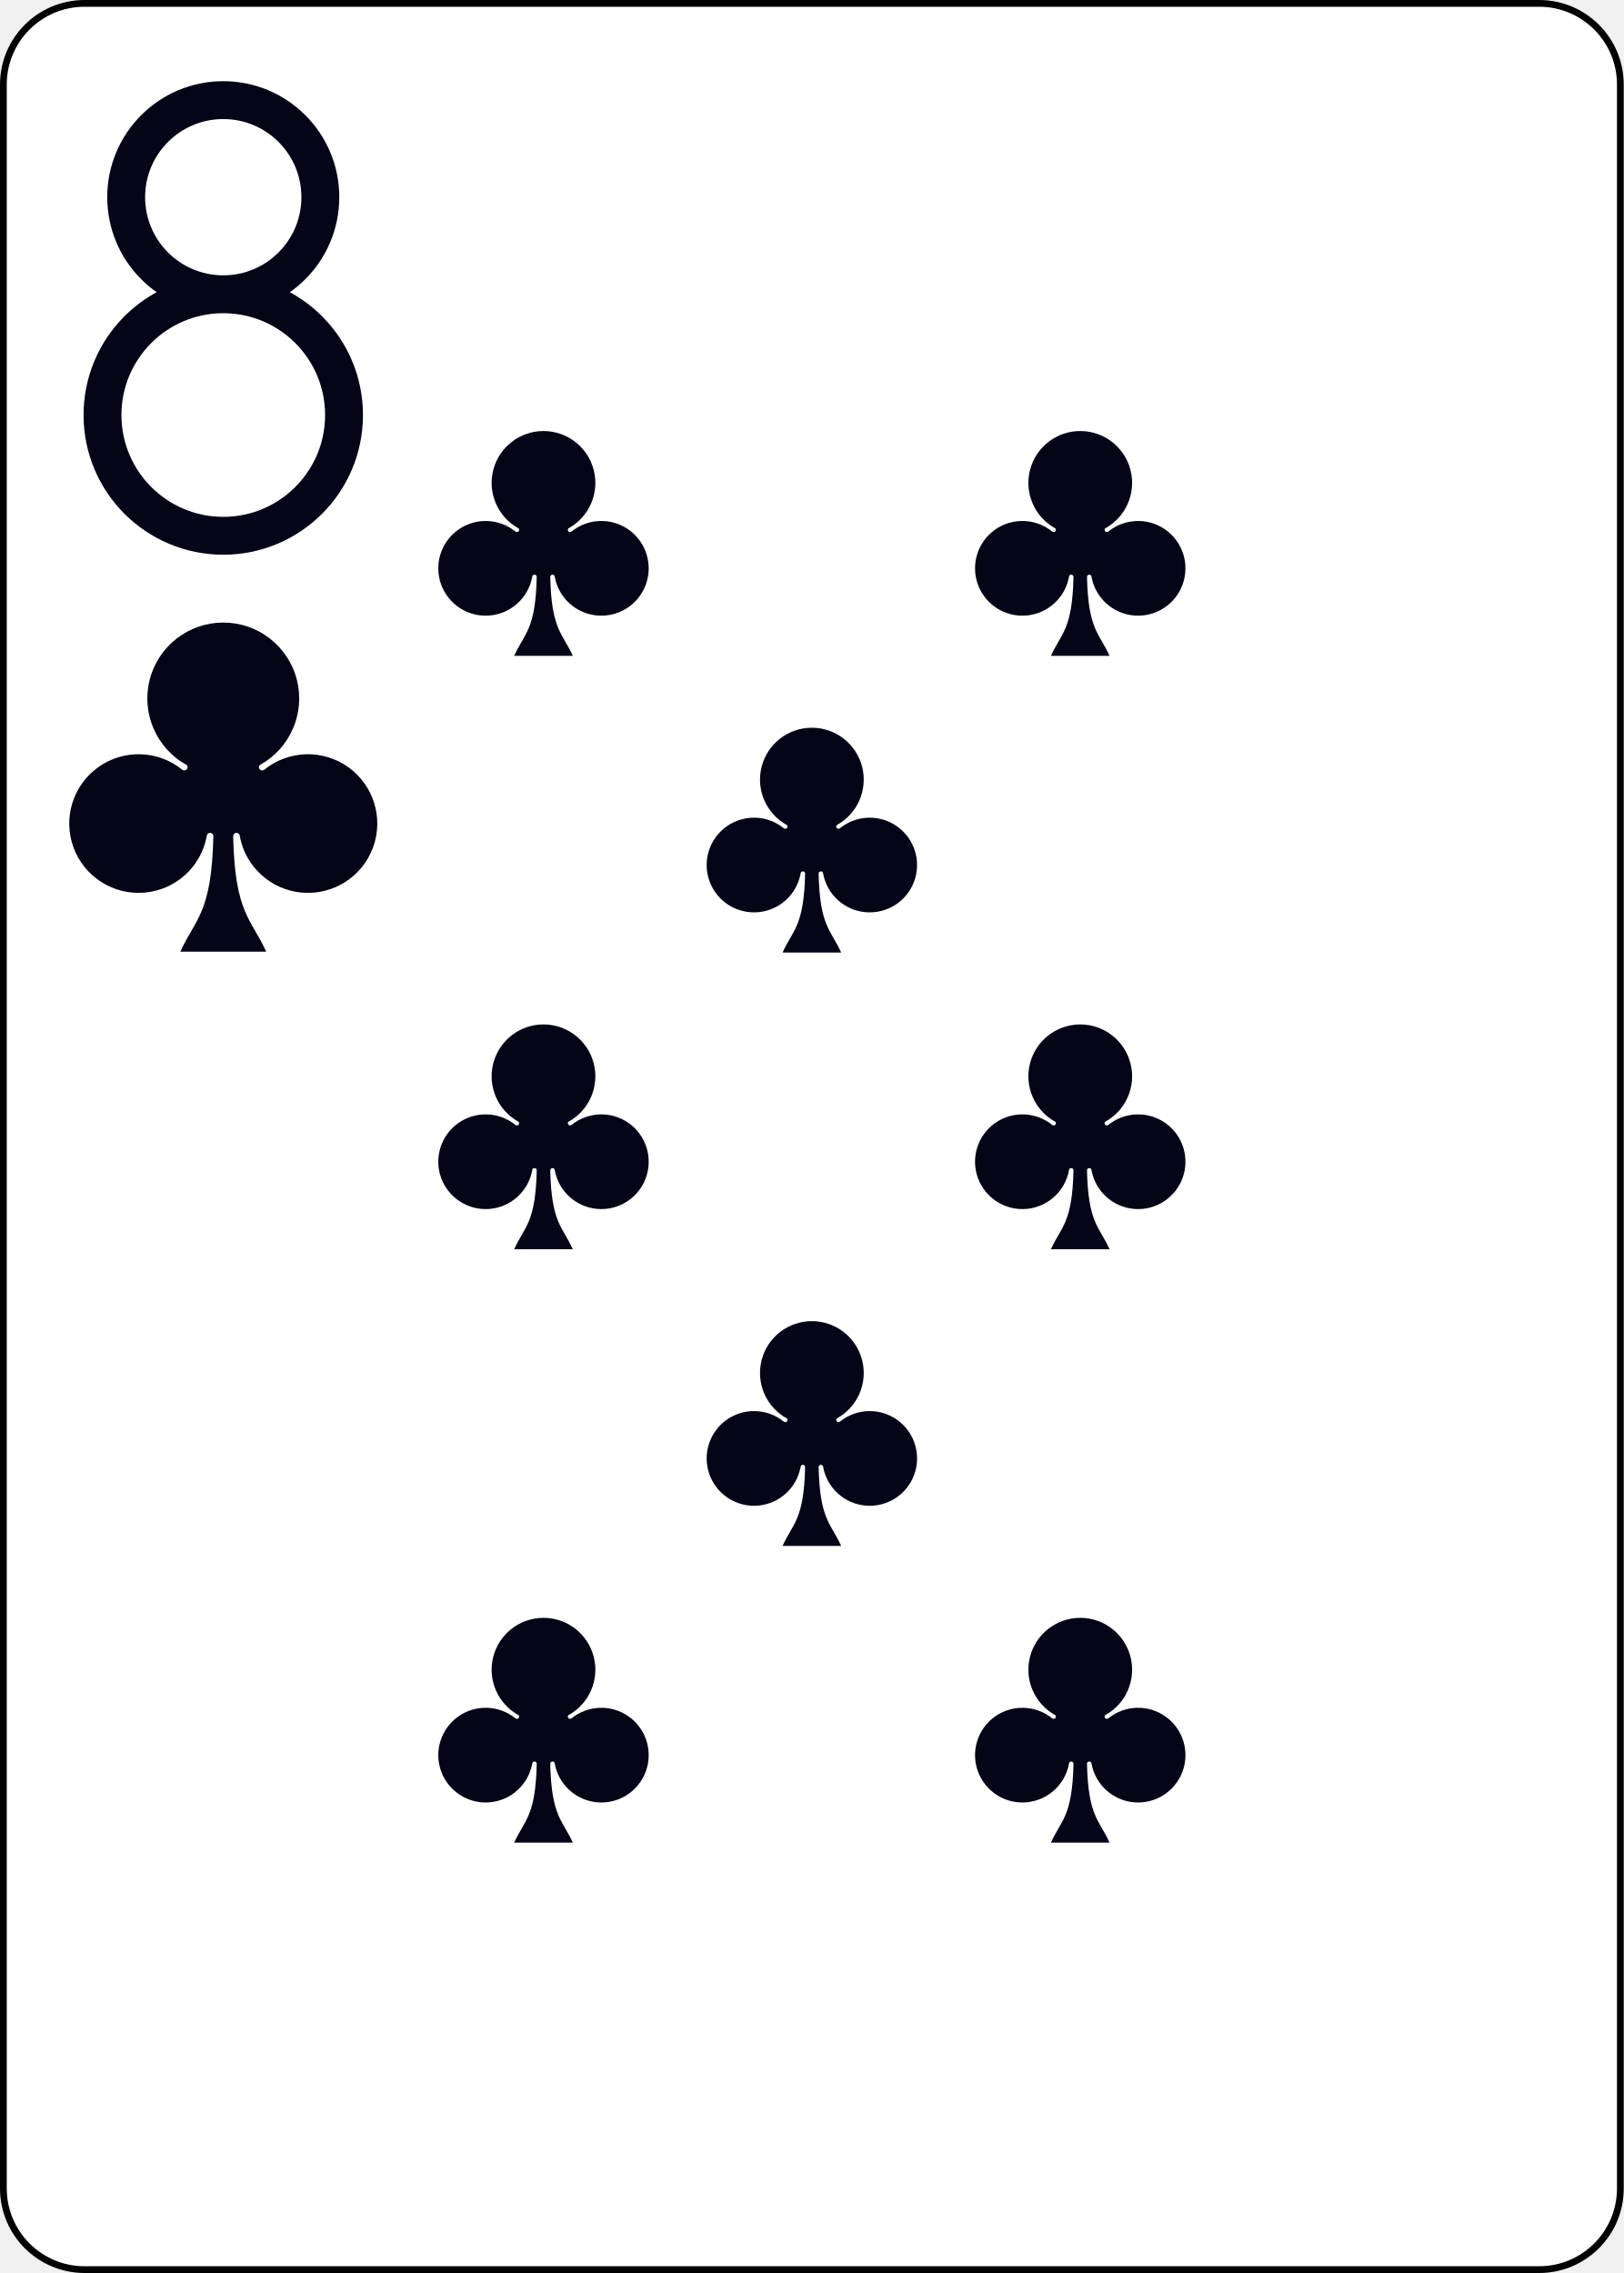
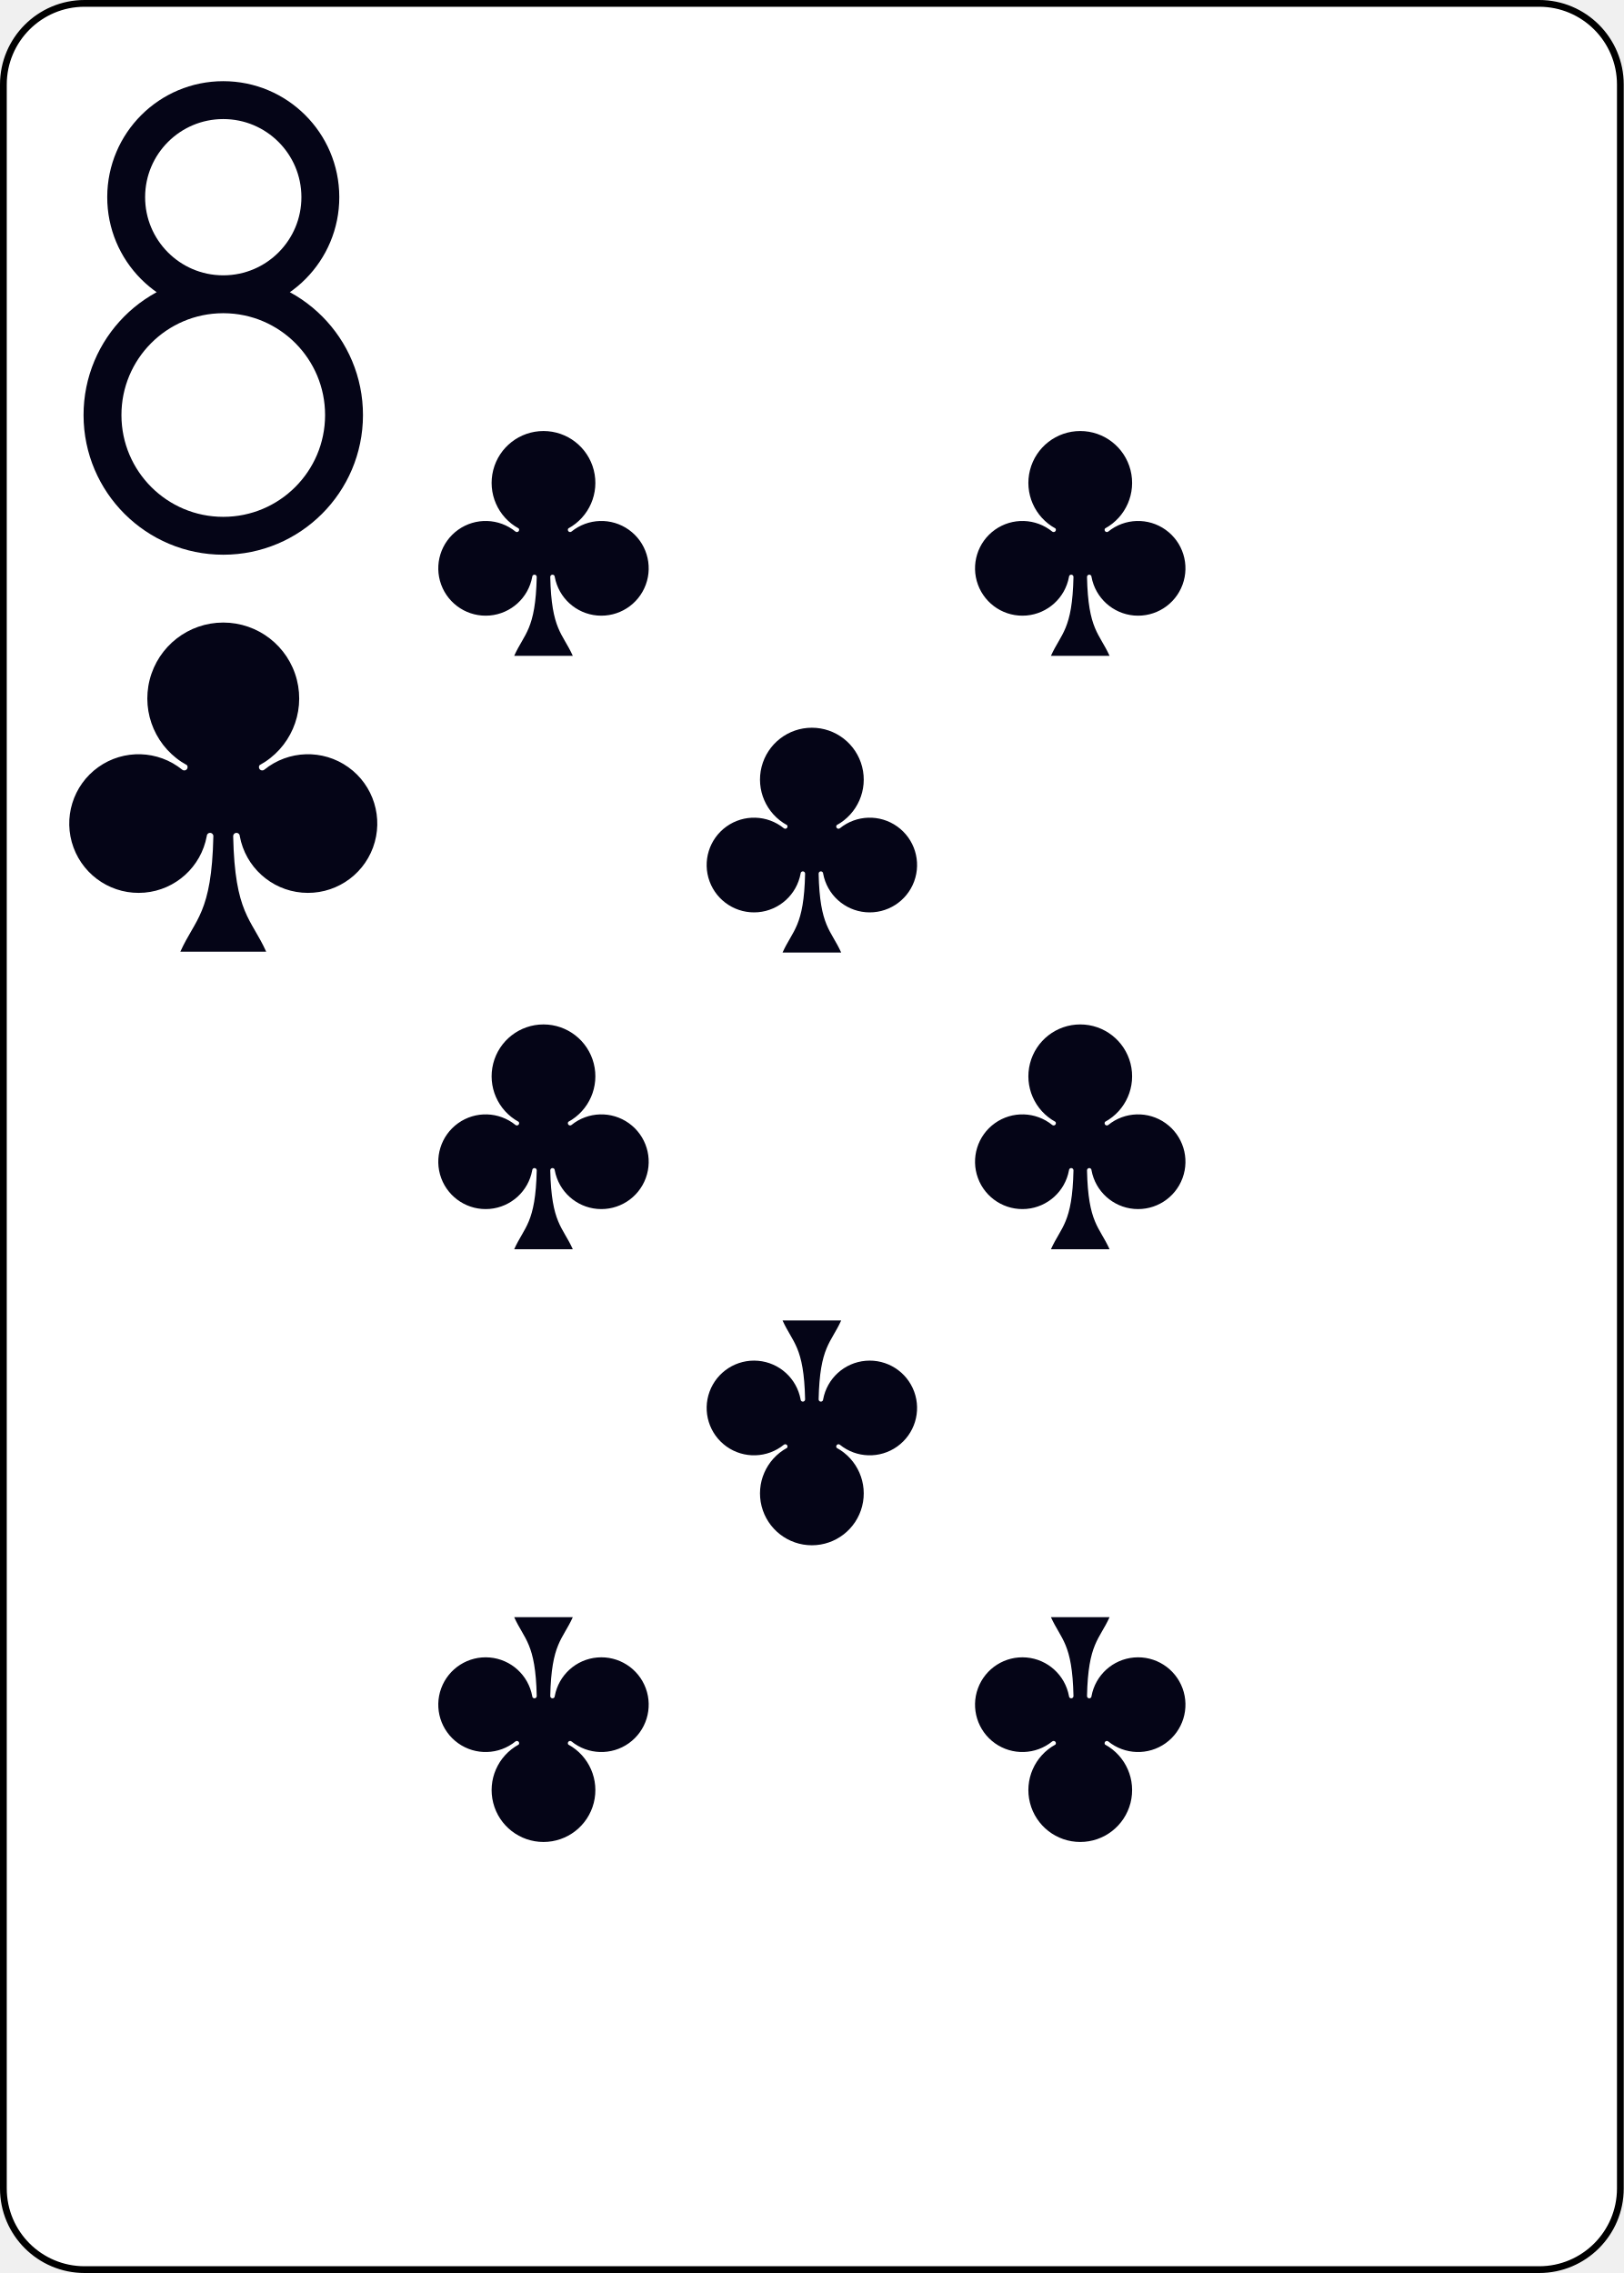
<svg xmlns="http://www.w3.org/2000/svg" xmlns:xlink="http://www.w3.org/1999/xlink" class="card" face="8C" height="3.5in" preserveAspectRatio="none" viewBox="-120 -168 240 336" width="2.5in">
  <symbol id="SC8" viewBox="-600 -600 1200 1200" preserveAspectRatio="xMinYMid">
    <path d="M30 150C35 385 85 400 130 500L-130 500C-85 400 -35 385 -30 150A10 10 0 0 0 -50 150A210 210 0 1 1 -124 -51A10 10 0 0 0 -110 -65A230 230 0 1 1 110 -65A10 10 0 0 0 124 -51A210 210 0 1 1 50 150A10 10 0 0 0 30 150Z" fill="#050517" />
  </symbol>
  <symbol id="VC8" viewBox="-500 -500 1000 1000" preserveAspectRatio="xMinYMid">
    <path d="M-1 -50A205 205 0 1 1 1 -50L-1 -50A255 255 0 1 0 1 -50Z" stroke="#050517" stroke-width="80" stroke-linecap="square" stroke-miterlimit="1.5" fill="none" />
  </symbol>
  <rect width="239" height="335" x="-119.5" y="-167.5" rx="12" ry="12" fill="white" stroke="black" />
  <use xlink:href="#VC8" height="70" x="-122" y="-156" />
  <use xlink:href="#SC8" height="58.558" x="-116.279" y="-81" />
  <use xlink:href="#SC8" height="40" x="-59.668" y="-107.718" />
  <use xlink:href="#SC8" height="40" x="19.668" y="-107.718" />
  <use xlink:href="#SC8" height="40" x="-20" y="-63.859" />
  <use xlink:href="#SC8" height="40" x="-59.668" y="-20" />
  <use xlink:href="#SC8" height="40" x="19.668" y="-20" />
-   <use xlink:href="#SC8" height="40" x="-59.668" y="67.718" />
-   <use xlink:href="#SC8" height="40" x="19.668" y="67.718" />
-   <use xlink:href="#SC8" height="40" x="-20" y="23.859" />
+   <g transform="rotate(180)">
+     <use xlink:href="#SC8" height="40" x="-59.668" y="-107.718" />
+     <use xlink:href="#SC8" height="40" x="19.668" y="-107.718" />
+     <use xlink:href="#SC8" height="40" x="-20" y="-63.859" />
+   </g>
</svg>
